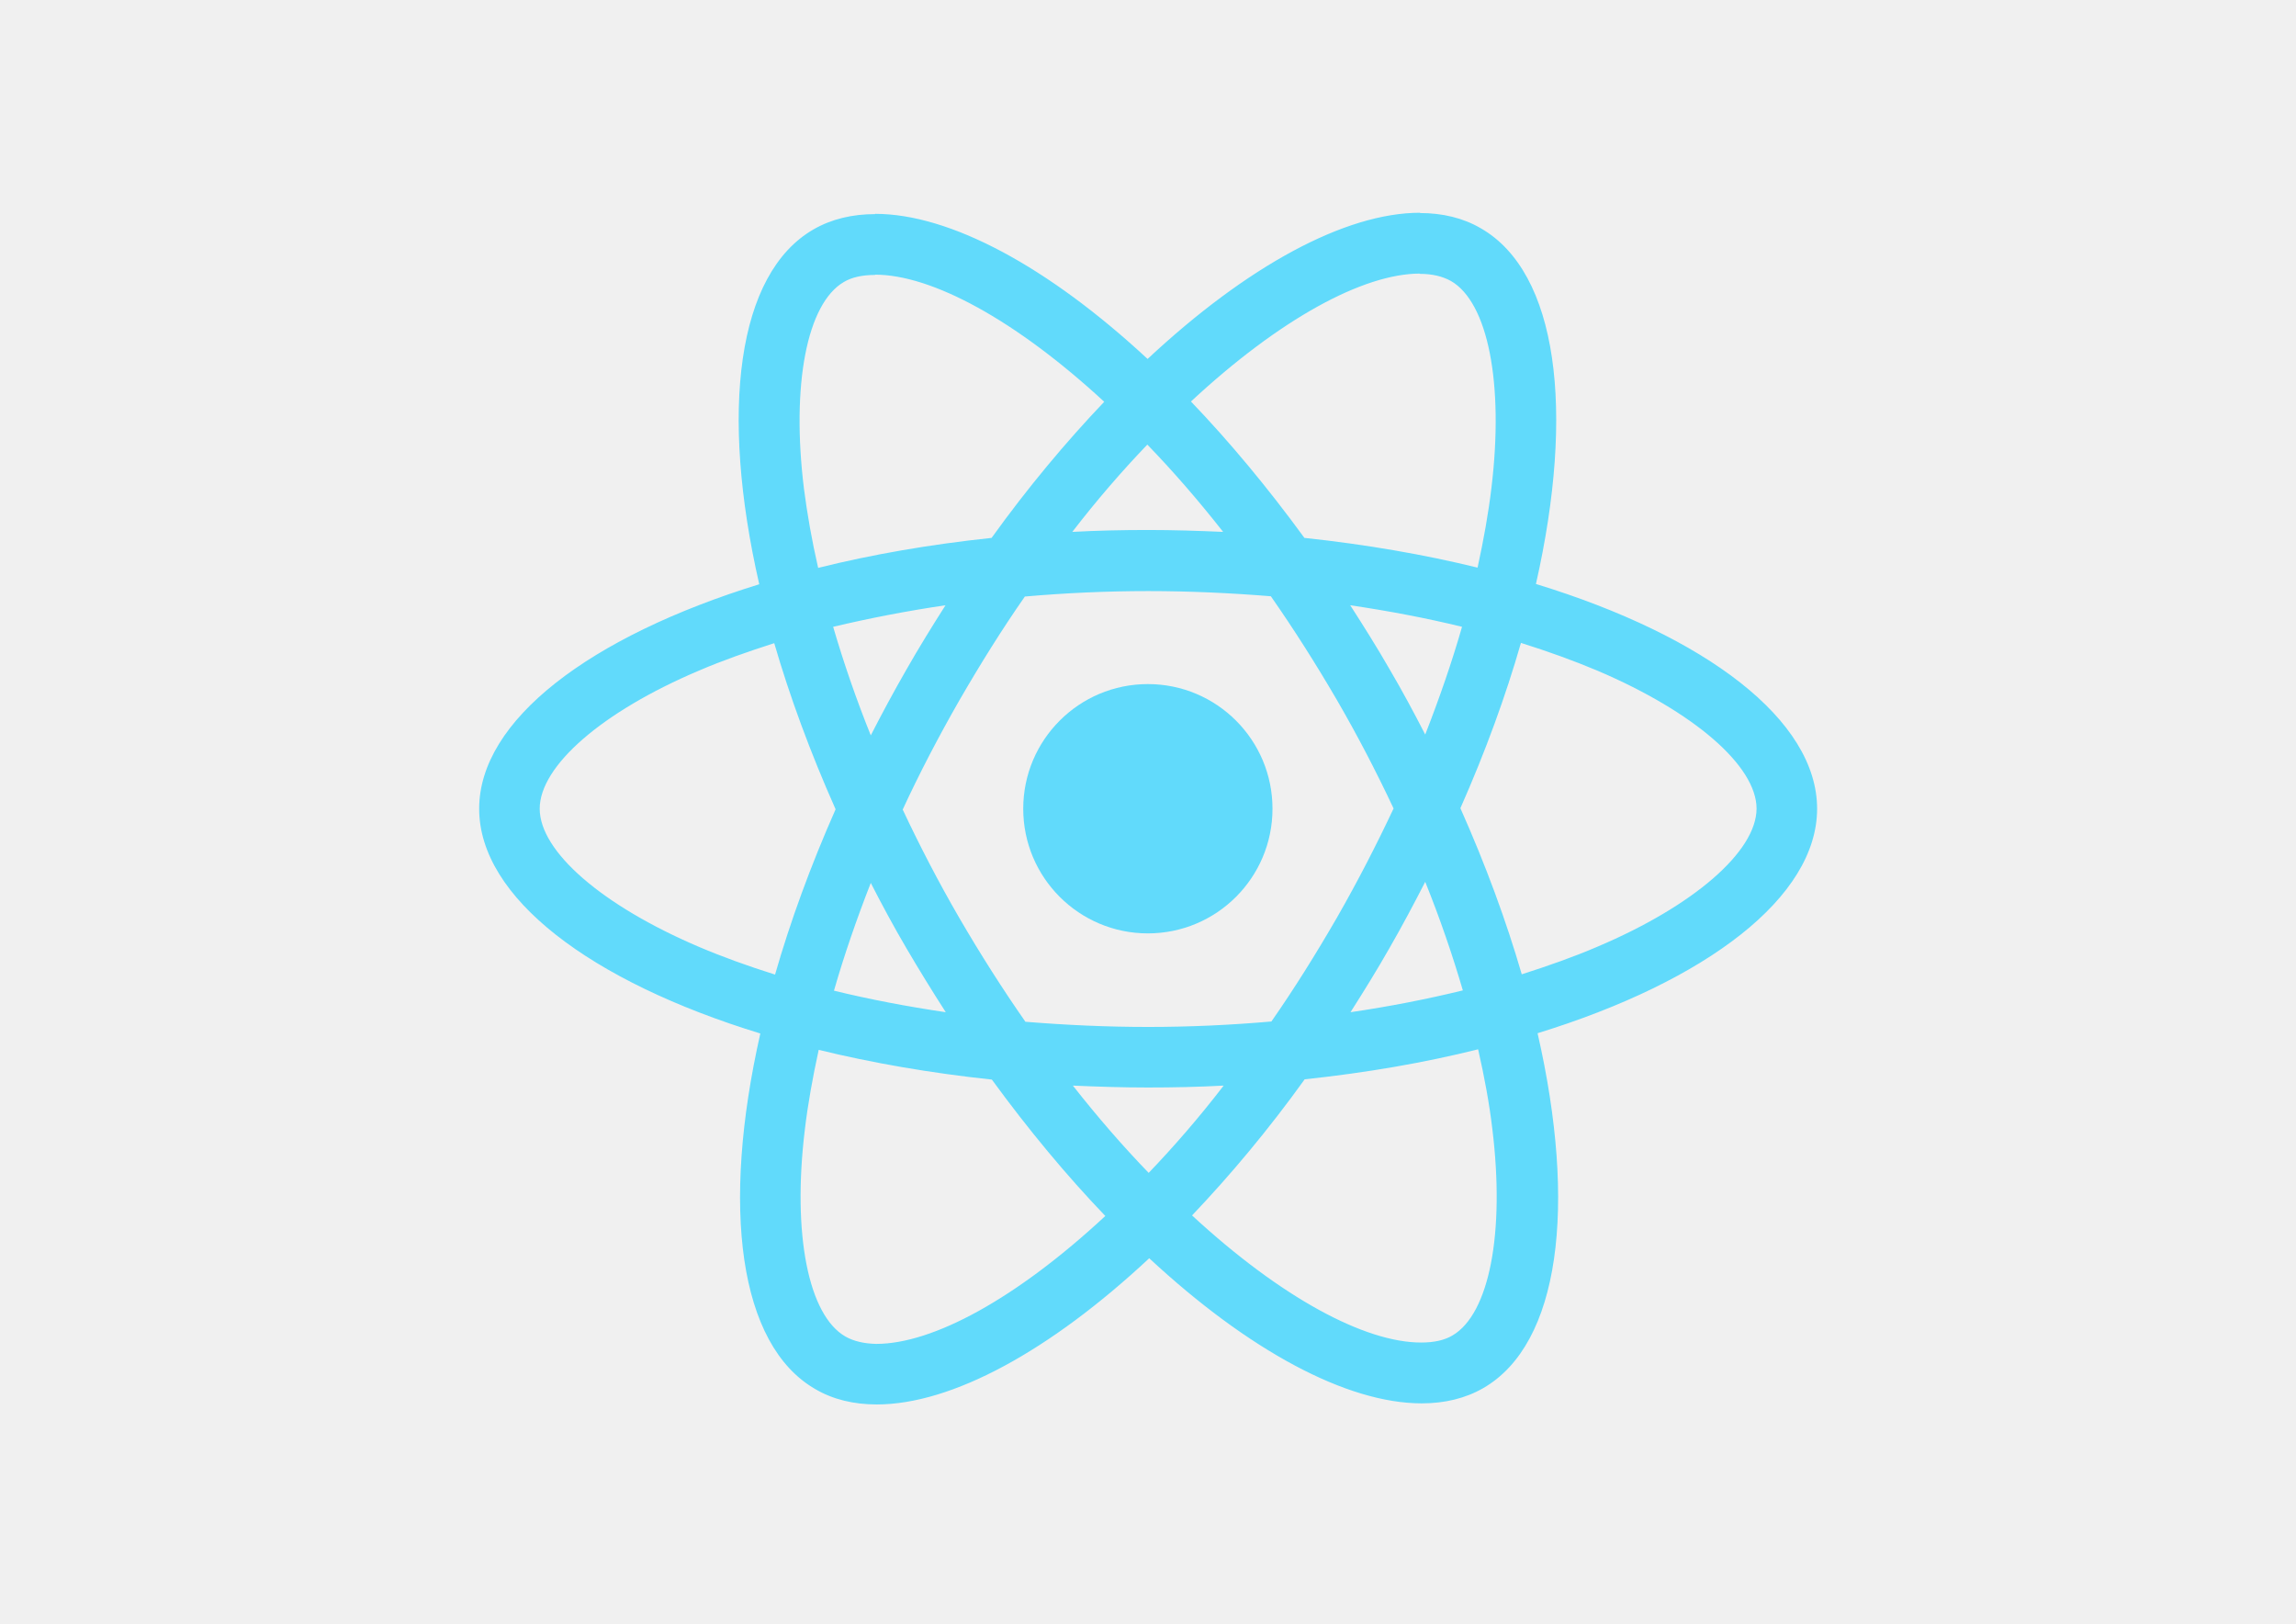
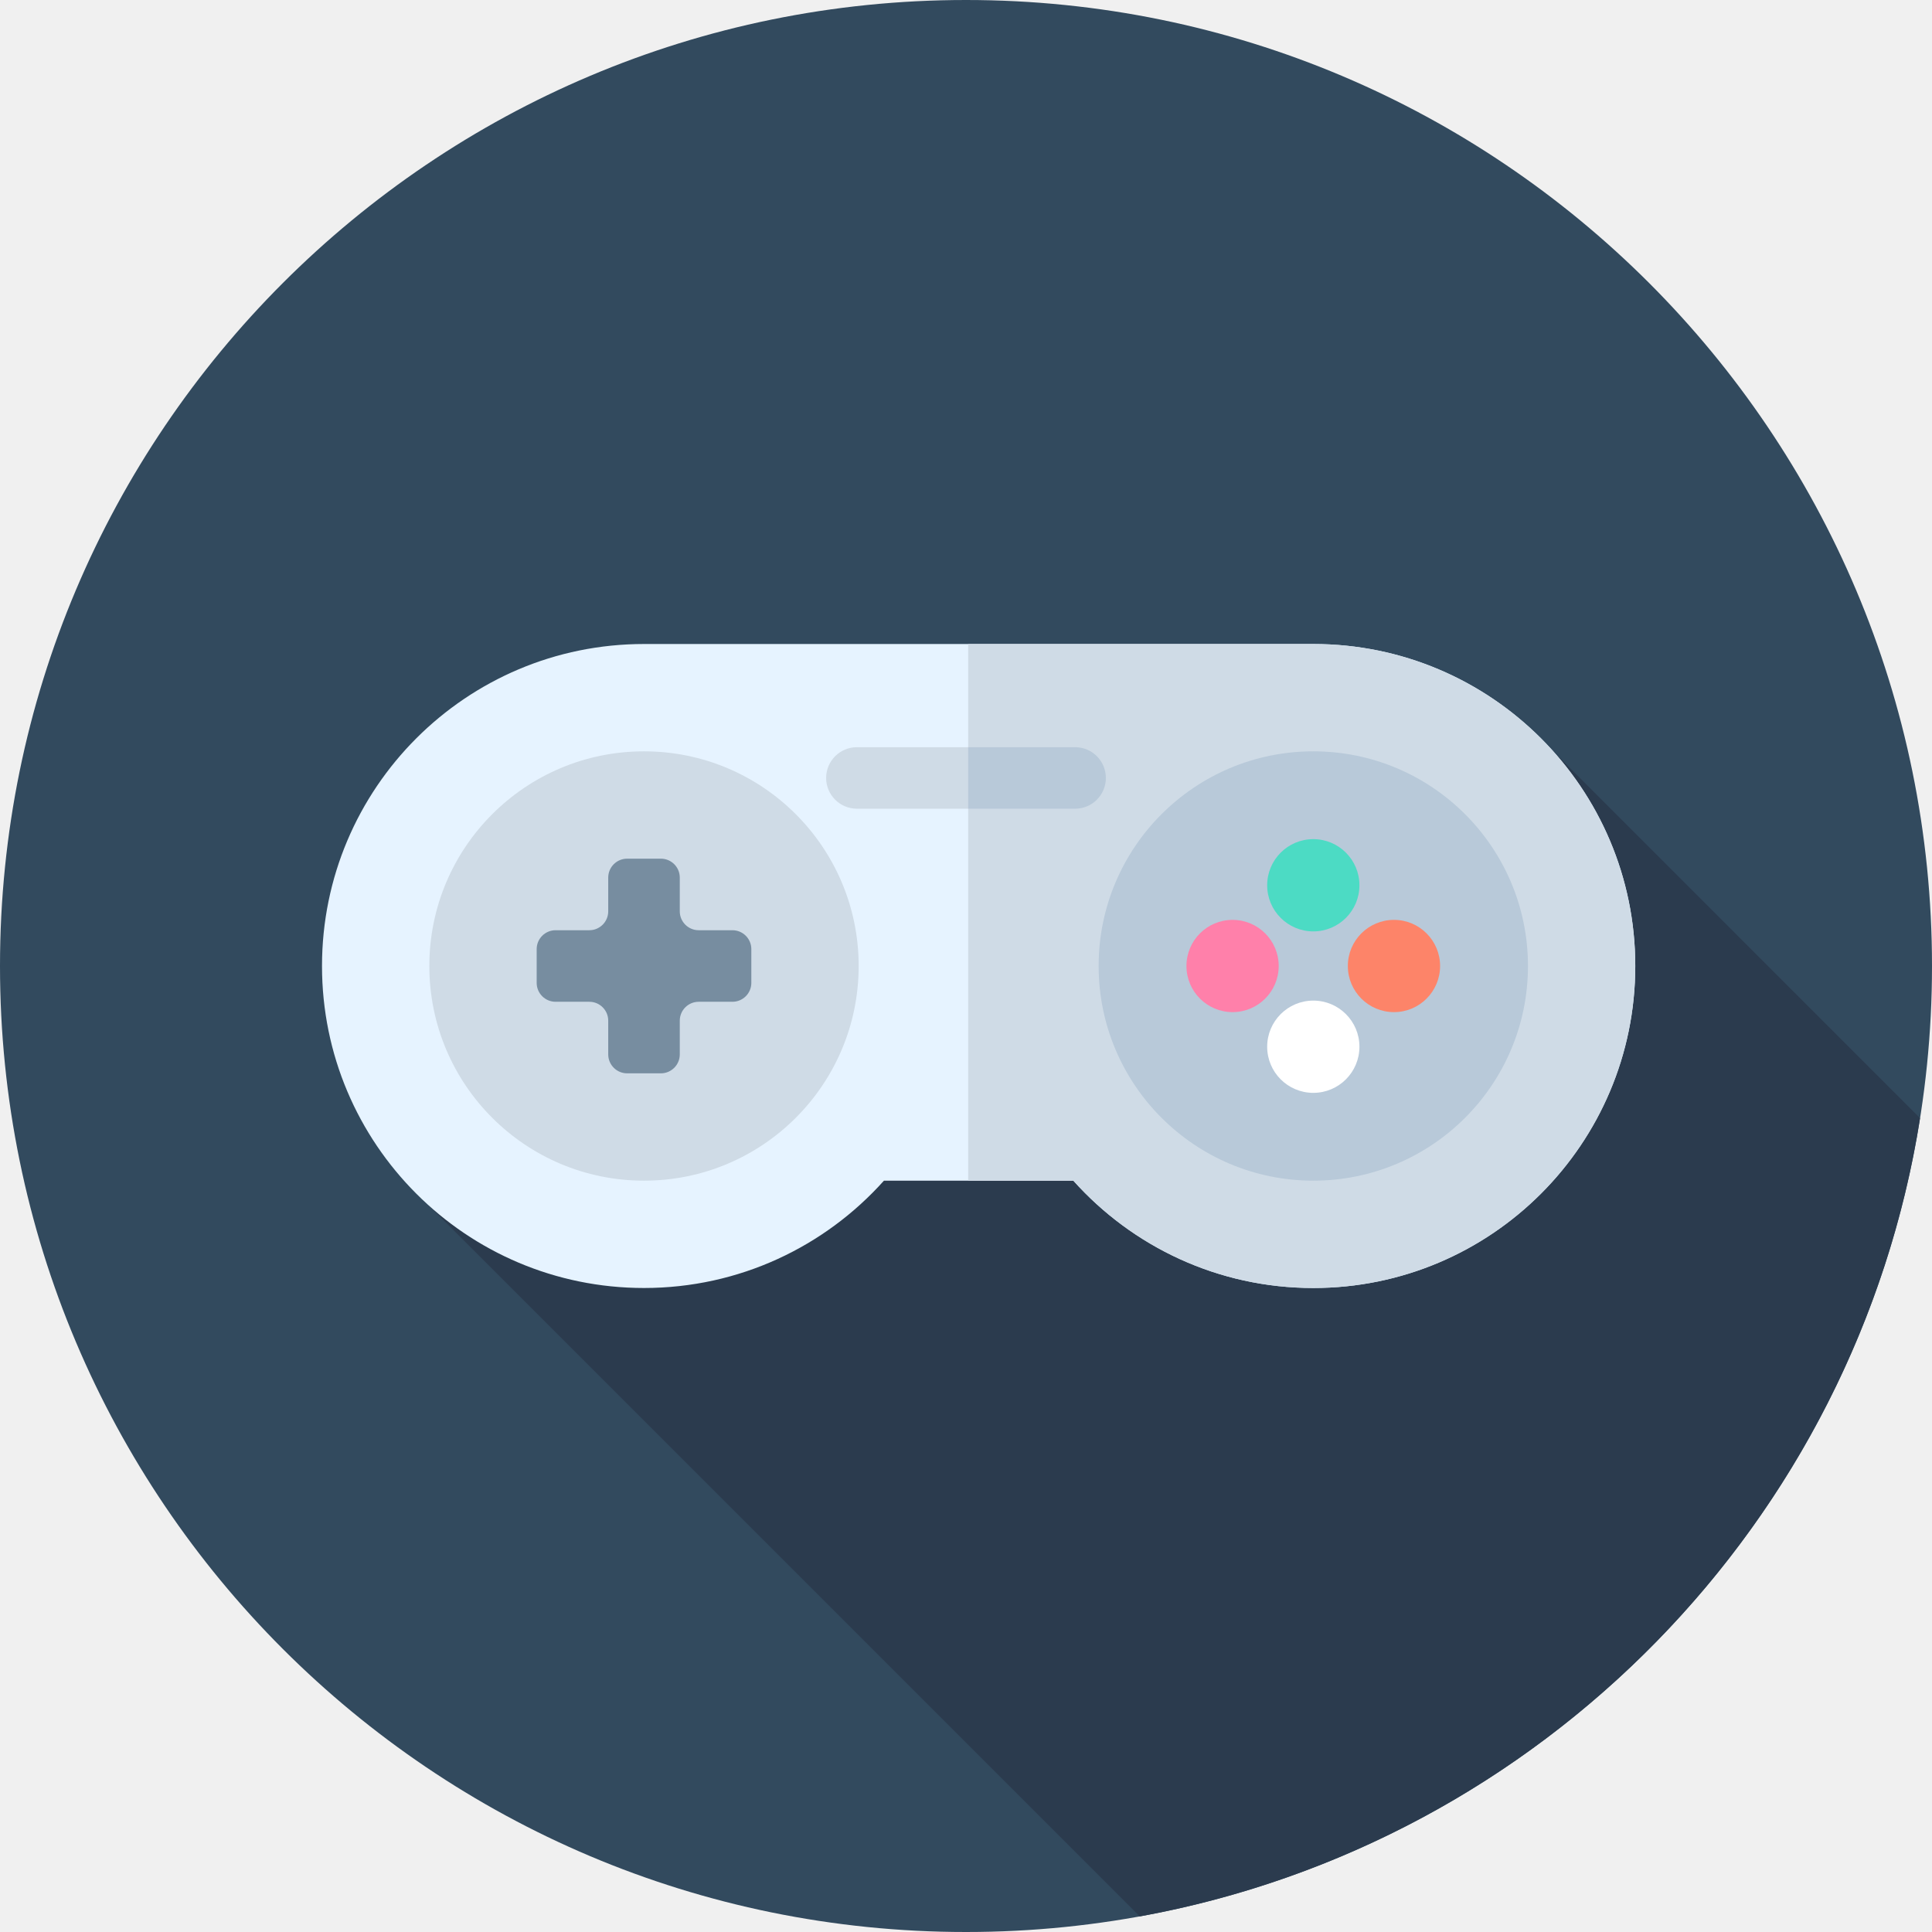
- <svg xmlns="http://www.w3.org/2000/svg" viewBox="0 0 841.9 595.3">
-   <g fill="#61DAFB">
-     <path d="M666.3 296.5c0-32.5-40.7-63.3-103.1-82.4 14.4-63.6 8-114.2-20.2-130.4-6.5-3.8-14.1-5.6-22.4-5.6v22.3c4.6 0 8.3.9 11.4 2.6 13.6 7.8 19.5 37.5 14.9 75.7-1.1 9.4-2.9 19.3-5.1 29.4-19.6-4.8-41-8.5-63.5-10.9-13.5-18.5-27.5-35.3-41.6-50 32.6-30.3 63.2-46.9 84-46.9V78c-27.5 0-63.5 19.6-99.9 53.6-36.4-33.8-72.4-53.2-99.9-53.2v22.3c20.7 0 51.4 16.5 84 46.6-14 14.7-28 31.4-41.3 49.9-22.6 2.4-44 6.1-63.6 11-2.3-10-4-19.7-5.2-29-4.7-38.2 1.1-67.9 14.6-75.8 3-1.8 6.9-2.6 11.5-2.6V78.5c-8.4 0-16 1.8-22.6 5.6-28.1 16.2-34.4 66.7-19.9 130.1-62.2 19.2-102.7 49.9-102.7 82.3 0 32.5 40.7 63.3 103.1 82.4-14.4 63.6-8 114.2 20.2 130.4 6.5 3.8 14.1 5.6 22.5 5.6 27.5 0 63.5-19.6 99.9-53.6 36.4 33.8 72.4 53.2 99.9 53.2 8.4 0 16-1.8 22.6-5.6 28.1-16.2 34.4-66.7 19.9-130.1 62-19.1 102.5-49.9 102.5-82.3zm-130.2-66.7c-3.7 12.9-8.3 26.2-13.5 39.5-4.1-8-8.4-16-13.1-24-4.6-8-9.5-15.8-14.4-23.4 14.2 2.1 27.9 4.7 41 7.9zm-45.8 106.5c-7.8 13.5-15.8 26.3-24.1 38.2-14.9 1.3-30 2-45.2 2-15.1 0-30.2-.7-45-1.9-8.3-11.9-16.4-24.6-24.2-38-7.6-13.1-14.5-26.4-20.8-39.8 6.2-13.4 13.2-26.8 20.7-39.9 7.8-13.5 15.8-26.3 24.1-38.2 14.9-1.3 30-2 45.2-2 15.1 0 30.2.7 45 1.9 8.3 11.9 16.4 24.6 24.2 38 7.6 13.1 14.5 26.4 20.8 39.8-6.3 13.4-13.2 26.8-20.7 39.9zm32.3-13c5.4 13.4 10 26.8 13.8 39.8-13.1 3.2-26.9 5.9-41.2 8 4.9-7.7 9.8-15.6 14.4-23.7 4.6-8 8.9-16.1 13-24.1zM421.2 430c-9.3-9.6-18.6-20.3-27.8-32 9 .4 18.2.7 27.5.7 9.4 0 18.7-.2 27.8-.7-9 11.7-18.3 22.4-27.5 32zm-74.4-58.9c-14.2-2.1-27.9-4.7-41-7.9 3.7-12.9 8.3-26.2 13.5-39.5 4.1 8 8.4 16 13.1 24 4.7 8 9.5 15.8 14.4 23.4zM420.7 163c9.3 9.6 18.6 20.3 27.8 32-9-.4-18.2-.7-27.5-.7-9.4 0-18.7.2-27.8.7 9-11.7 18.3-22.4 27.5-32zm-74 58.9c-4.9 7.7-9.8 15.6-14.4 23.7-4.6 8-8.9 16-13 24-5.4-13.4-10-26.8-13.8-39.8 13.1-3.1 26.9-5.8 41.2-7.9zm-90.5 125.2c-35.4-15.1-58.3-34.9-58.3-50.6 0-15.7 22.9-35.6 58.3-50.6 8.6-3.7 18-7 27.7-10.1 5.7 19.6 13.2 40 22.5 60.9-9.2 20.8-16.6 41.1-22.2 60.6-9.9-3.1-19.3-6.5-28-10.2zM310 490c-13.6-7.8-19.5-37.5-14.9-75.7 1.1-9.4 2.9-19.3 5.1-29.4 19.6 4.8 41 8.5 63.5 10.9 13.5 18.5 27.5 35.3 41.6 50-32.6 30.3-63.2 46.9-84 46.9-4.5-.1-8.3-1-11.3-2.7zm237.2-76.2c4.7 38.2-1.1 67.9-14.6 75.8-3 1.8-6.9 2.6-11.5 2.6-20.7 0-51.4-16.5-84-46.6 14-14.7 28-31.4 41.3-49.9 22.6-2.4 44-6.1 63.6-11 2.3 10.1 4.1 19.8 5.2 29.1zm38.5-66.7c-8.6 3.7-18 7-27.7 10.1-5.7-19.6-13.2-40-22.5-60.9 9.2-20.8 16.6-41.1 22.2-60.6 9.9 3.1 19.3 6.5 28.1 10.2 35.4 15.1 58.3 34.9 58.3 50.6-.1 15.7-23 35.6-58.4 50.6zM320.8 78.4z" />
-     <circle cx="420.9" cy="296.5" r="45.7" />
-     <path d="M520.5 78.1z" />
+ <svg xmlns="http://www.w3.org/2000/svg" version="1.1" id="Layer_1" x="0px" y="0px" viewBox="0 0 512 512" style="enable-background:new 0 0 512 512;" xml:space="preserve">
+   <circle style="fill:#324A5E;" cx="256" cy="256" r="256" />
+   <path style="fill:#2B3B4E;" d="M508.83,296.315l-97.204-97.204L165.421,301.608l-51.643,17.984l188.269,188.269  C408.419,488.539,491.873,403.492,508.83,296.315z" />
+   <path style="fill:#E6F3FF;" d="M348.032,170.667H170.667c-47.128,0-85.333,38.205-85.333,85.333s38.205,85.333,85.333,85.333  c25.269,0,47.963-10.992,63.588-28.444h50.19c15.625,17.453,38.319,28.444,63.588,28.444c47.128,0,85.333-38.205,85.333-85.333  S395.161,170.667,348.032,170.667z" />
+   <g>
+     <path style="fill:#CFDBE6;" d="M348.032,170.667h-91.457v142.222h27.869c15.625,17.453,38.319,28.444,63.588,28.444   c47.128,0,85.333-38.205,85.333-85.333S395.161,170.667,348.032,170.667z" />
+     <circle style="fill:#CFDBE6;" cx="170.667" cy="256" r="56.889" />
  </g>
+   <circle style="fill:#B8C9D9;" cx="348.039" cy="256" r="56.889" />
+   <path style="fill:#778DA0;" d="M194.1,246.519h-8.94c-2.767,0-5.011-2.243-5.011-5.011v-8.94c0-2.767-2.243-5.011-5.011-5.011h-8.94  c-2.767,0-5.011,2.243-5.011,5.011v8.94c0,2.767-2.243,5.011-5.011,5.011h-8.94c-2.767,0-5.011,2.243-5.011,5.011v8.94  c0,2.767,2.243,5.011,5.011,5.011h8.94c2.767,0,5.011,2.243,5.011,5.011v8.94c0,2.767,2.243,5.011,5.011,5.011h8.94  c2.767,0,5.011-2.243,5.011-5.011v-8.94c0-2.767,2.243-5.011,5.011-5.011h8.94c2.767,0,5.011-2.243,5.011-5.011v-8.94  C199.111,248.761,196.868,246.519,194.1,246.519z" />
+   <circle style="fill:#4CDBC4;" cx="348.039" cy="234.606" r="12.224" />
+   <circle style="fill:#FFFFFF;" cx="348.039" cy="277.394" r="12.224" />
+   <circle style="fill:#FD8469;" cx="369.416" cy="256" r="12.224" />
+   <circle style="fill:#FF80AA;" cx="326.646" cy="256" r="12.224" />
+   <path style="fill:#CFDBE6;" d="M218.936,206.164L218.936,206.164c0-4.501,3.648-8.149,8.149-8.149h57.828  c4.501,0,8.149,3.648,8.149,8.149l0,0c0,4.501-3.648,8.149-8.149,8.149h-57.828C222.584,214.313,218.936,210.665,218.936,206.164z" />
+   <path style="fill:#B8C9D9;" d="M284.915,198.015h-28.339v16.3h28.339c4.501,0,8.149-3.648,8.149-8.149  C293.064,201.662,289.416,198.015,284.915,198.015z" />
+   <g>
+ </g>
+   <g>
+ </g>
+   <g>
+ </g>
+   <g>
+ </g>
+   <g>
+ </g>
+   <g>
+ </g>
+   <g>
+ </g>
+   <g>
+ </g>
+   <g>
+ </g>
+   <g>
+ </g>
+   <g>
+ </g>
+   <g>
+ </g>
+   <g>
+ </g>
+   <g>
+ </g>
+   <g>
+ </g>
</svg>
